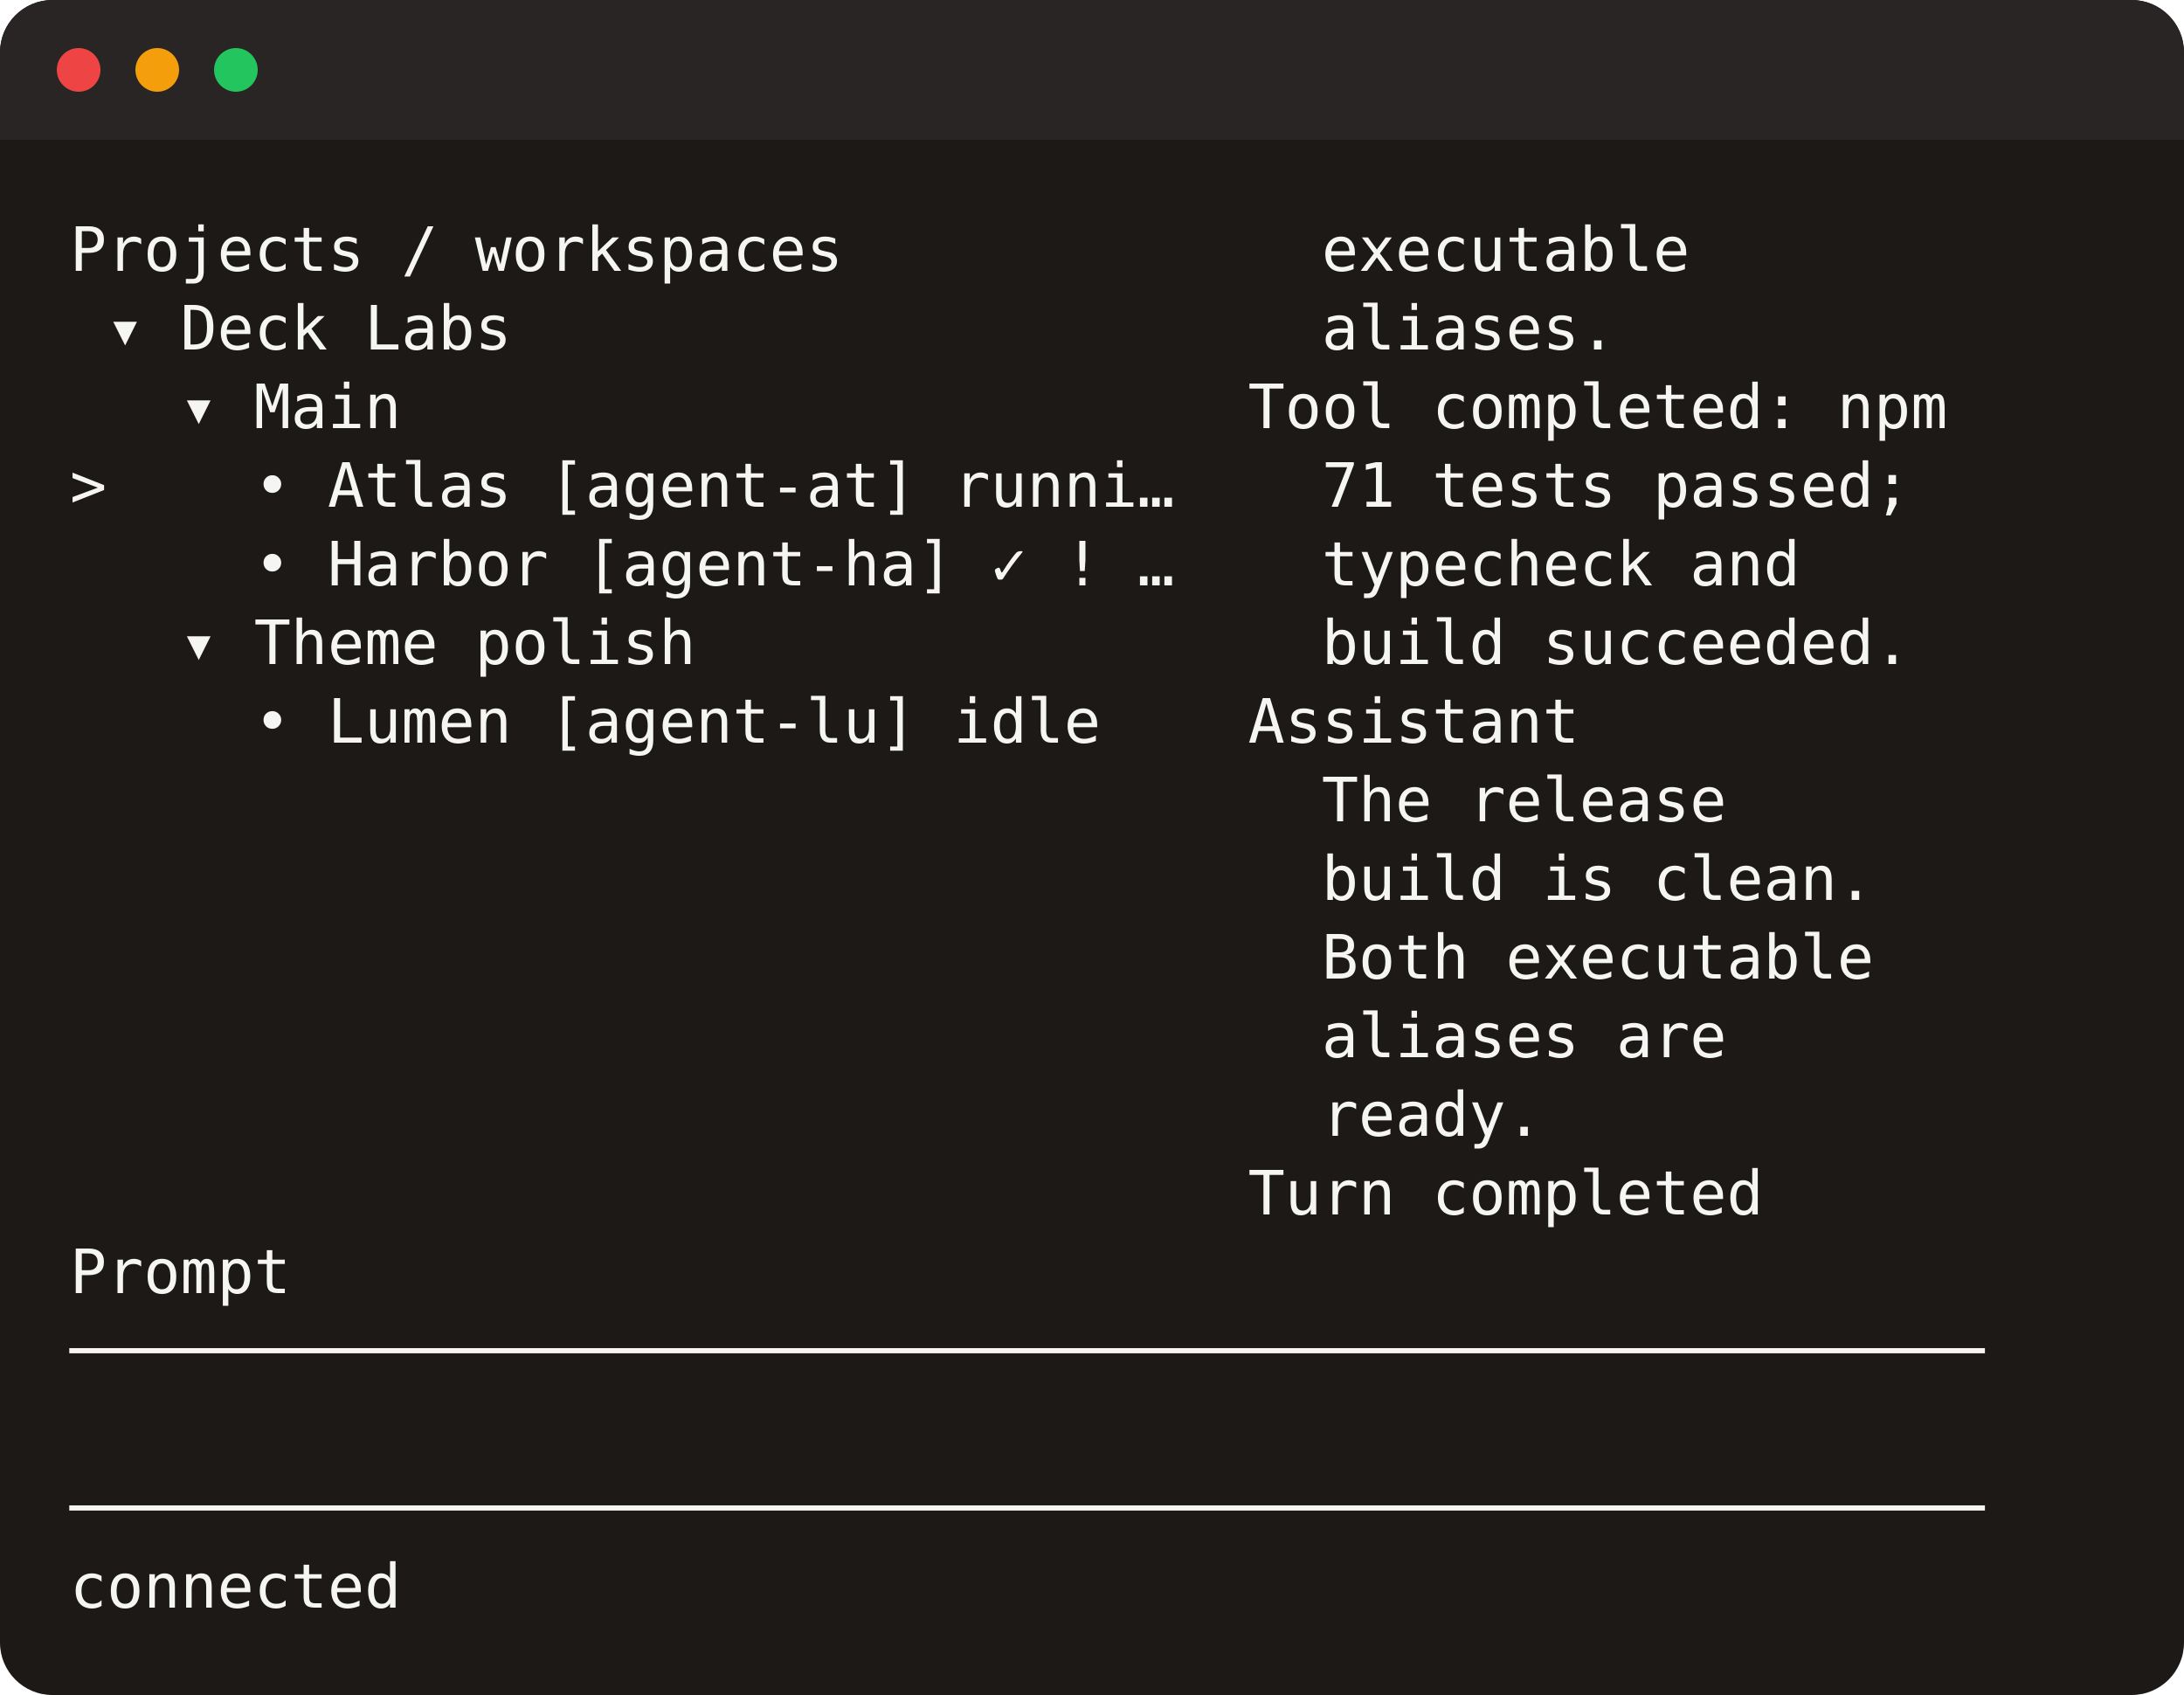
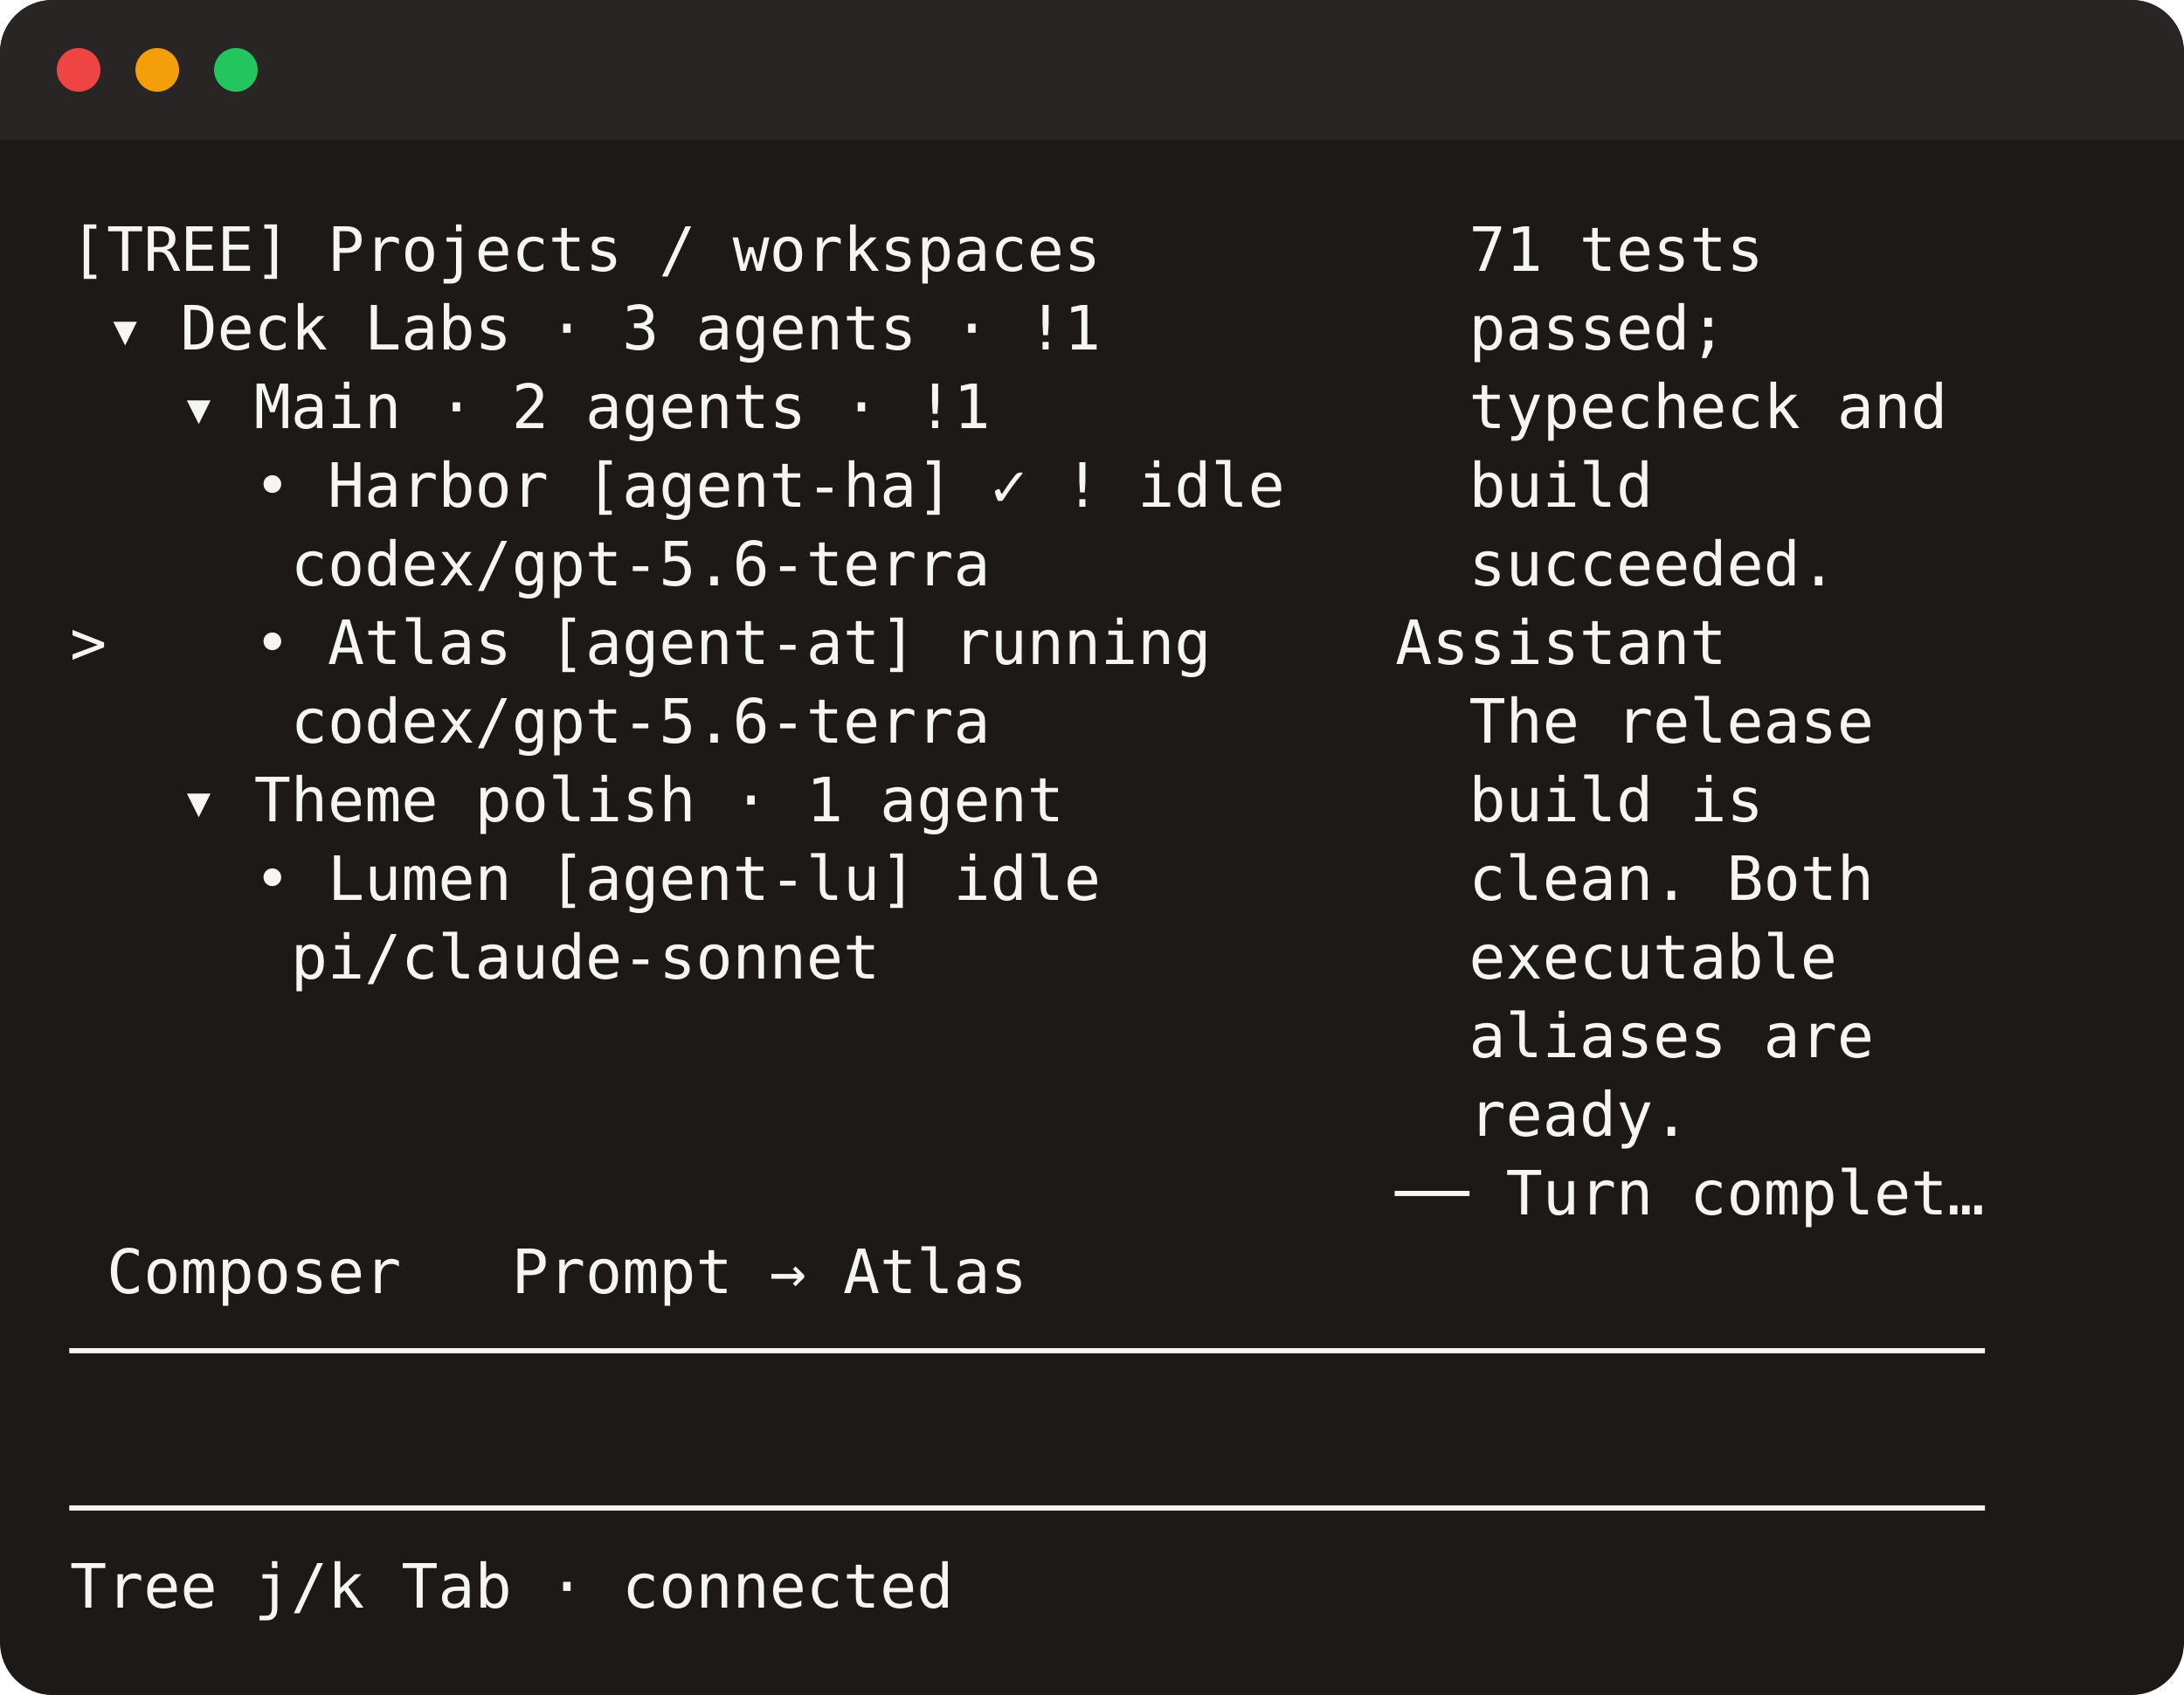
<svg xmlns="http://www.w3.org/2000/svg" width="500" height="388" viewBox="0 0 500 388">
  <rect width="500" height="388" rx="12" fill="#1c1917" />
  <rect width="500" height="32" rx="12" fill="#292524" />
  <rect y="20" width="500" height="12" fill="#292524" />
  <circle cx="18" cy="16" r="5" fill="#ef4444" />
  <circle cx="36" cy="16" r="5" fill="#f59e0b" />
  <circle cx="54" cy="16" r="5" fill="#22c55e" />
  <g fill="#f5f5f4" font-family="SFMono-Regular, Menlo, Consolas, monospace" font-size="14" xml:space="preserve">
-     <text x="16" y="62">Projects / workspaces             executable        </text>
-     <text x="16" y="80"> ▾ Deck Labs                      aliases.          </text>
-     <text x="16" y="98">   ▾ Main                       Tool completed: npm </text>
-     <text x="16" y="116">&gt;    • Atlas [agent-at] runni…    71 tests passed;  </text>
-     <text x="16" y="134">     • Harbor [agent-ha] ✓ ! …    typecheck and     </text>
-     <text x="16" y="152">   ▾ Theme polish                 build succeeded.  </text>
-     <text x="16" y="170">     • Lumen [agent-lu] idle    Assistant           </text>
-     <text x="16" y="188">                                  The release       </text>
-     <text x="16" y="206">                                  build is clean.   </text>
-     <text x="16" y="224">                                  Both executable   </text>
-     <text x="16" y="242">                                  aliases are       </text>
-     <text x="16" y="260">                                  ready.            </text>
-     <text x="16" y="278">                                Turn completed      </text>
-     <text x="16" y="296">Prompt</text>
+     <text x="16" y="62">[TREE] Projects / workspaces          71 tests      </text>
+     <text x="16" y="80"> ▾ Deck Labs · 3 agents · !1          passed;       </text>
+     <text x="16" y="98">   ▾ Main · 2 agents · !1             typecheck and </text>
+     <text x="16" y="116">     • Harbor [agent-ha] ✓ ! idle     build         </text>
+     <text x="16" y="134">      codex/gpt-5.6-terra             succeeded.    </text>
+     <text x="16" y="152">&gt;    • Atlas [agent-at] running     Assistant       </text>
+     <text x="16" y="170">      codex/gpt-5.6-terra             The release   </text>
+     <text x="16" y="188">   ▾ Theme polish · 1 agent           build is      </text>
+     <text x="16" y="206">     • Lumen [agent-lu] idle          clean. Both   </text>
+     <text x="16" y="224">      pi/claude-sonnet                executable    </text>
+     <text x="16" y="242">                                      aliases are   </text>
+     <text x="16" y="260">                                      ready.        </text>
+     <text x="16" y="278">                                    ── Turn complet…</text>
+     <text x="16" y="296"> Composer   Prompt → Atlas</text>
    <text x="16" y="314">────────────────────────────────────────────────────</text>
    <text x="16" y="332">                                                    </text>
    <text x="16" y="350">────────────────────────────────────────────────────</text>
-     <text x="16" y="368">connected</text>
+     <text x="16" y="368">Tree j/k Tab · connected</text>
  </g>
</svg>
